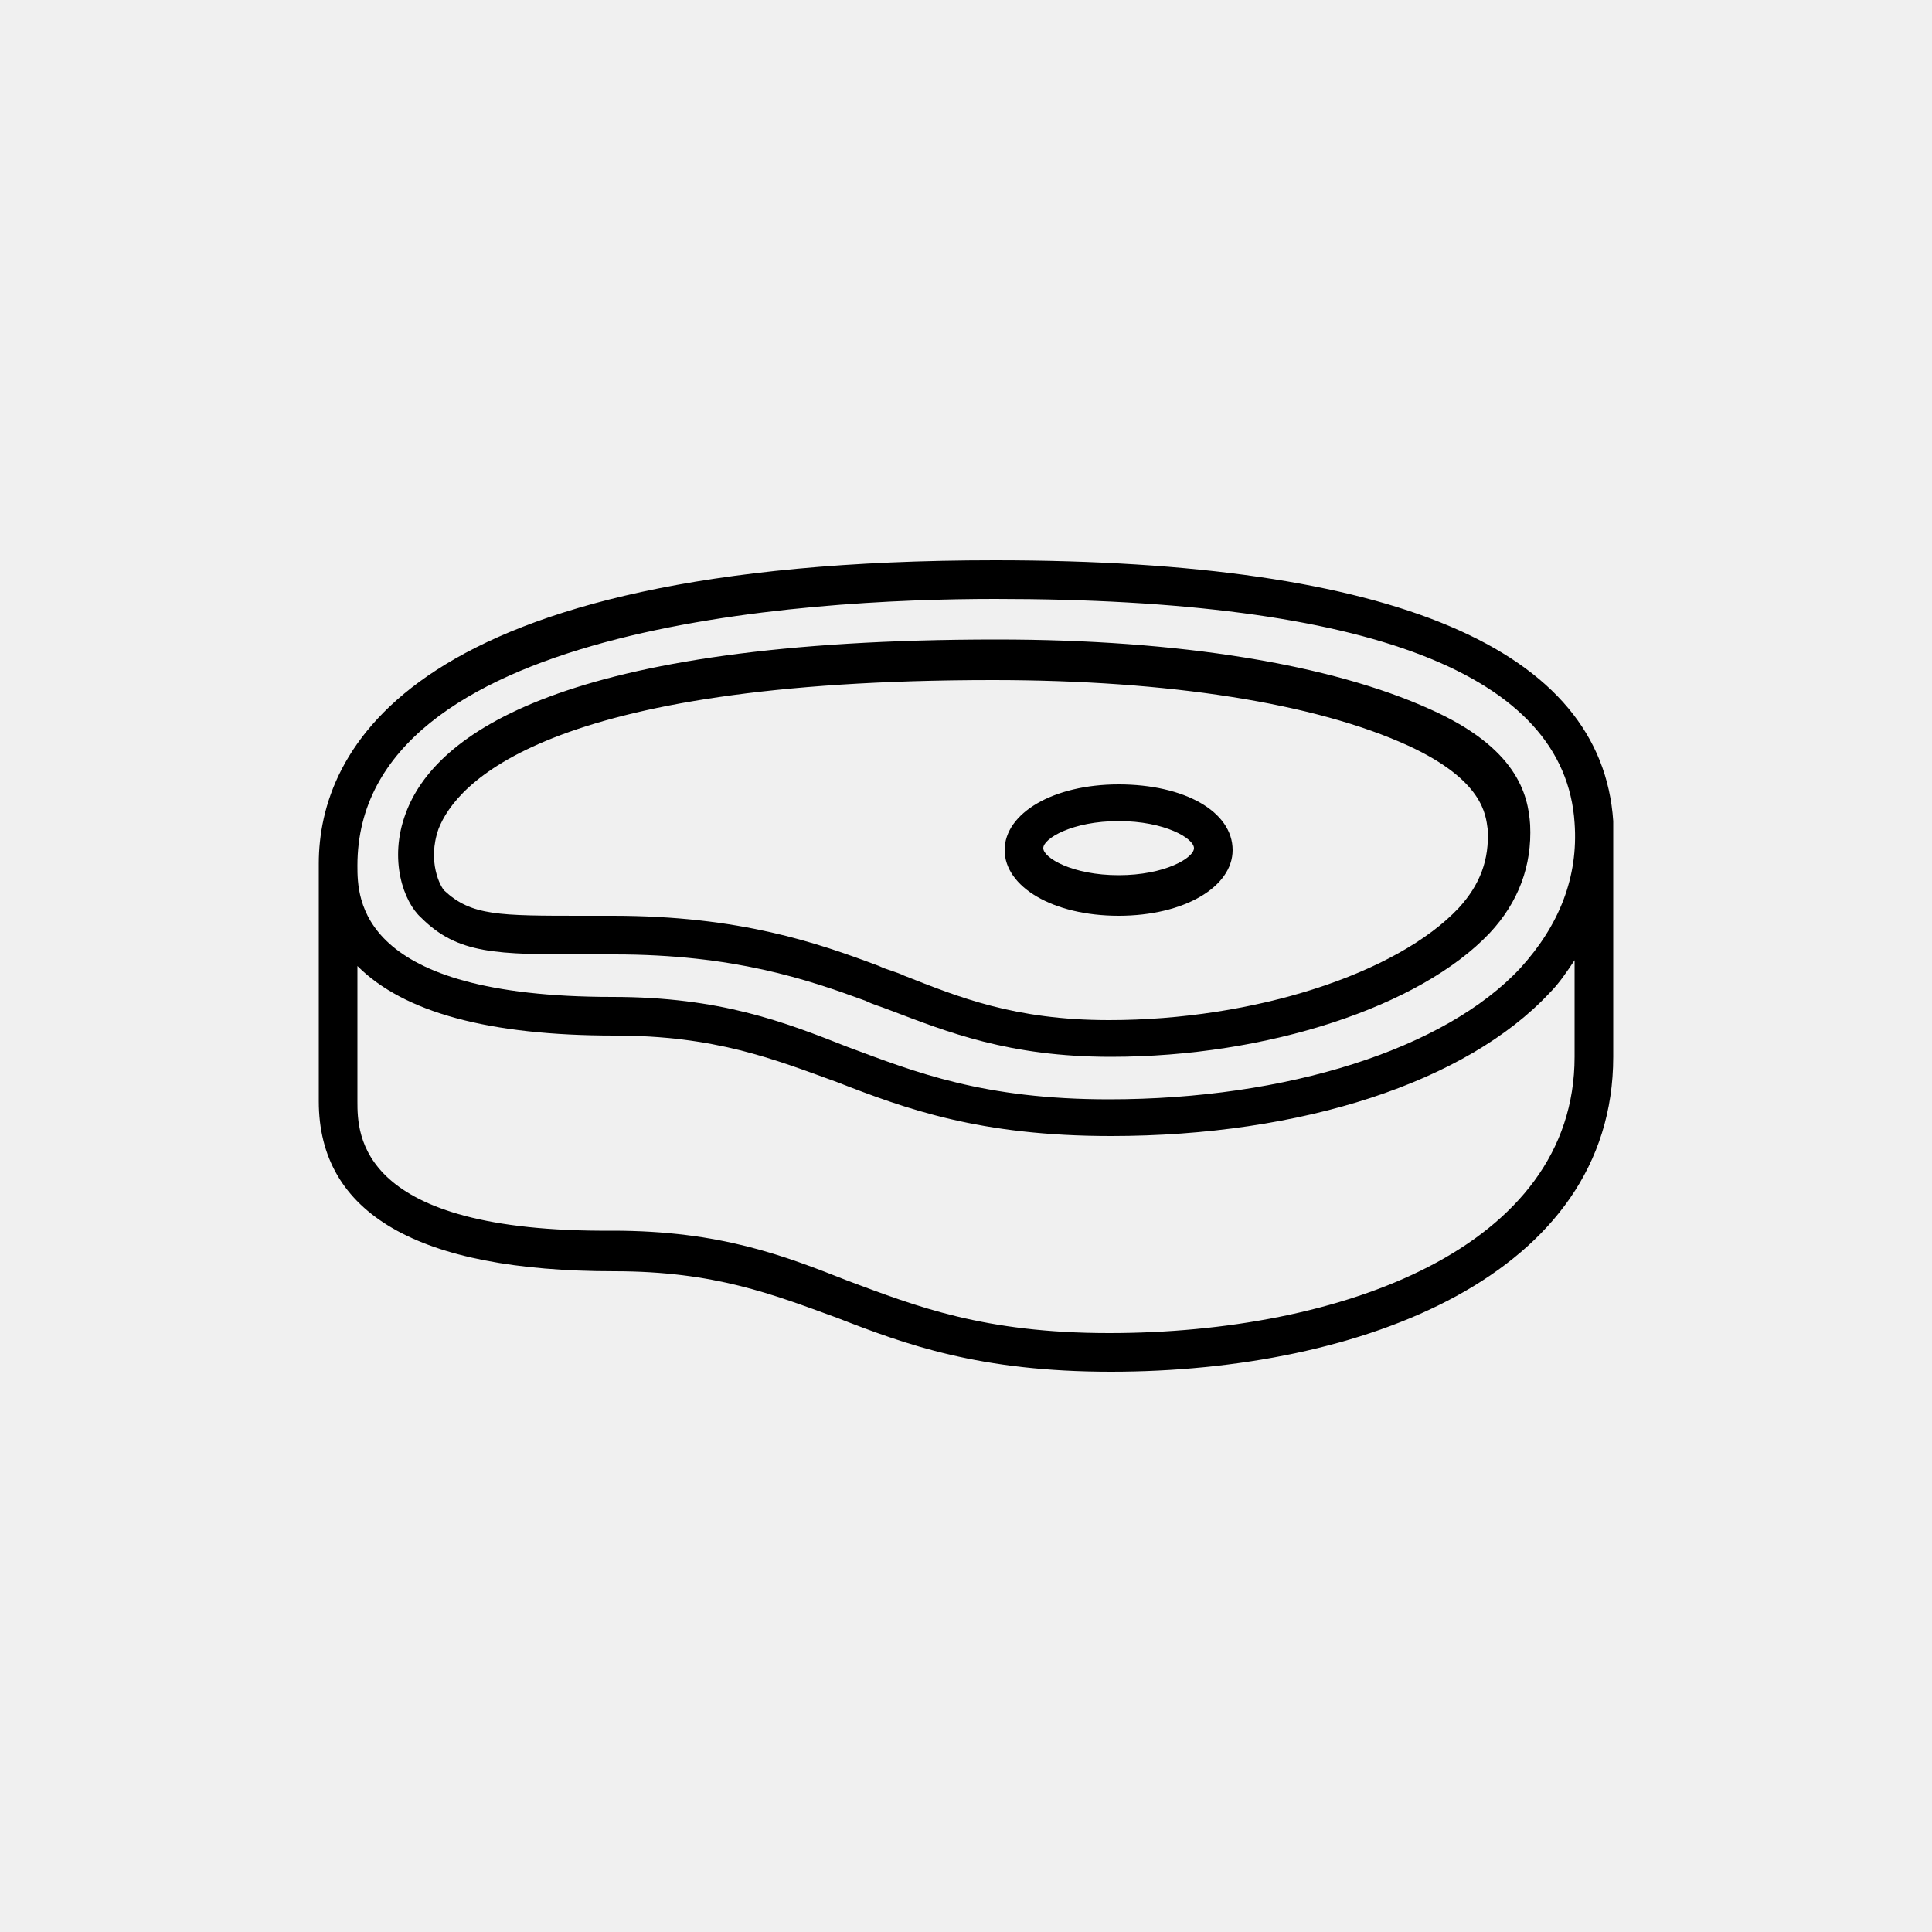
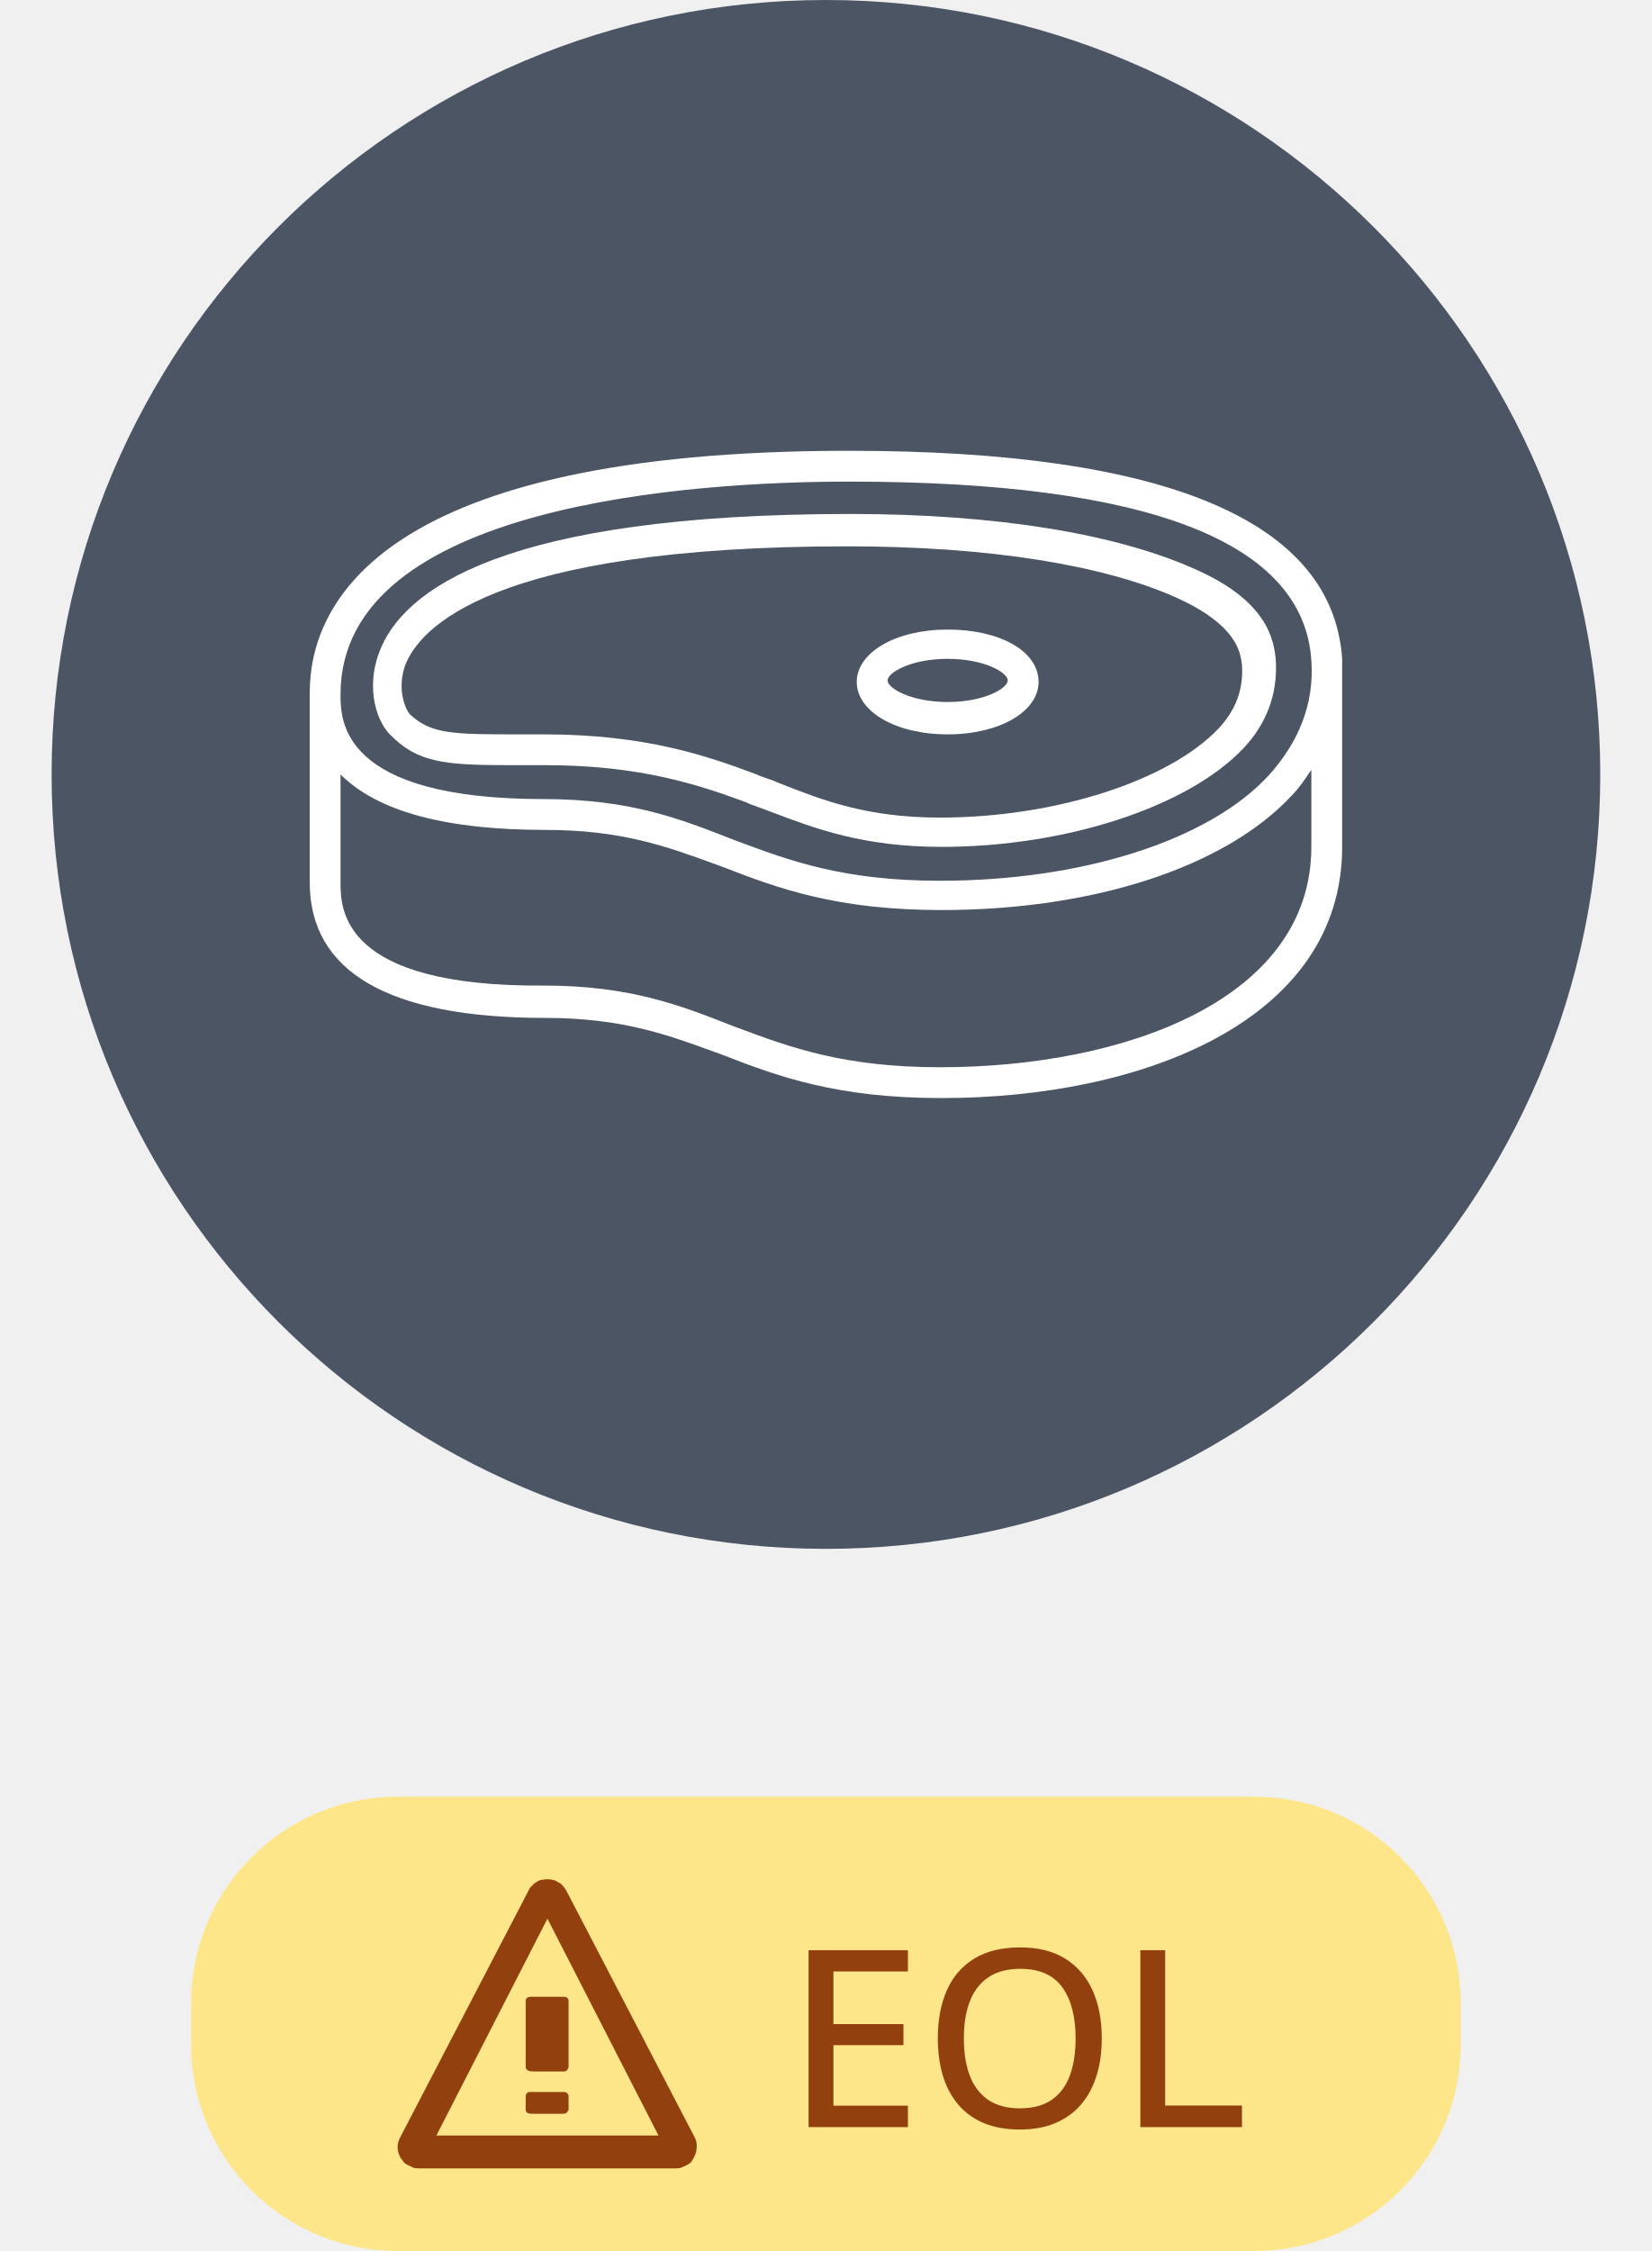
- <svg xmlns="http://www.w3.org/2000/svg" xmlns:xlink="http://www.w3.org/1999/xlink" version="1.1" id="Livello_1" x="0px" y="0px" viewBox="0 0 200 200" style="enable-background:new 0 0 200 200;" xml:space="preserve">
-   <style type="text/css">
- 	.st0{clip-path:url(#SVGID_2_);fill:#000;}
- </style>
-   <g>
-     <defs>
-       <rect id="SVGID_1_" x="33" y="58" width="134" height="84" />
-     </defs>
-     <clipPath id="SVGID_2_">
-       <use xlink:href="#SVGID_1_" style="overflow:visible;" />
-     </clipPath>
-     <path class="st0" d="M114.8,138c-13,0-20-2.8-27-5.4c-6.6-2.6-13.2-5.2-24.4-5.2C37,127.6,37,117.4,37,114v-14   c4.8,4.8,13.6,7.2,26.6,7.2c10.4,0,16.4,2.4,23,4.8c7.2,2.8,14.8,5.6,28.4,5.6c19.8,0,36.8-5.6,45.4-14.8c1-1,1.8-2.2,2.6-3.4v10   C163,129.2,138.8,138,114.8,138 M103,62c38.8,0,59,7.8,60,23.2c0.4,5.6-1.6,10.6-5.6,15c-7.8,8.4-24.2,13.6-42.6,13.6   c-13,0-20-2.8-27-5.4c-6.6-2.6-13.2-5.2-24.4-5.2C37,103.2,37,93,37,89.6C37,64.8,83.2,62,103,62 M167,86.6V85   c-1.2-17.8-22.6-27-64-27c-60.8,0-70,19.8-70,31.4V114c0,11.6,10.2,17.6,30.6,17.6c10.4,0,16.4,2.4,23,4.8   c7.2,2.8,14.8,5.6,28.4,5.6c26,0,52-10,52-32.6V86.6C167,86.8,167,86.6,167,86.6" />
-     <path class="st0" d="M45.4,85.8c1.8-4.6,10.8-15.4,57.4-15.4c18.2,0,33.4,2.4,43,6.8c7.8,3.6,8,7.2,8.2,8.6c0.2,3.2-0.8,5.8-3,8.2   c-6.4,6.8-21.2,11.6-36.2,11.6c-9.8,0-15.6-2.4-21.2-4.6c-0.8-0.4-1.8-0.6-2.6-1c-6.4-2.4-14.4-5.2-27.6-5.2h-3   c-8.8,0-11.6,0-14.4-2.6C45.6,91.8,44.2,89.2,45.4,85.8 M60.6,98.8h3c12.4,0,20,2.6,26,4.8c0.8,0.4,1.6,0.6,2.6,1   c5.8,2.2,12.2,4.8,22.8,4.8c16.2,0,32-5.2,39.2-12.8c3-3.2,4.4-7,4.2-11.2c-0.2-3.2-1.4-8-10.4-12c-10.2-4.6-25.8-7.2-44.8-7.2   c-45,0-58.2,9.8-61.2,18c-1.8,4.8-0.2,9.2,1.6,10.8C47.4,98.8,51.4,98.8,60.6,98.8" />
-     <path class="st0" d="M115.8,85c4.8,0,7.8,1.8,7.8,2.8s-3,2.8-7.8,2.8c-4.8,0-7.8-1.8-7.8-2.8S111,85,115.8,85 M115.8,94.8   c6.8,0,11.8-3,11.8-6.8c0-4-5-6.8-11.8-6.8c-6.8,0-11.8,3-11.8,6.8S109,94.8,115.8,94.8" />
-   </g>
+ <svg xmlns="http://www.w3.org/2000/svg" width="80" height="109" viewBox="0 0 80 109" fill="none">
+   <rect x="2.5" width="75" height="75" rx="37.5" fill="#4B5563" />
+   <path fill-rule="evenodd" clip-rule="evenodd" d="M50.298 33.022C50.298 34.44 48.433 35.56 45.895 35.56C43.358 35.56 41.492 34.44 41.492 33.022C41.492 31.605 43.358 30.485 45.895 30.485C48.433 30.485 50.298 31.53 50.298 33.022ZM48.806 32.948C48.806 32.575 47.687 31.903 45.895 31.903C44.105 31.903 42.985 32.575 42.985 32.948C42.985 33.321 44.105 33.993 45.895 33.993C47.687 33.993 48.806 33.321 48.806 32.948Z" fill="white" />
+   <path fill-rule="evenodd" clip-rule="evenodd" d="M25.299 37.052H26.418C31.045 37.052 33.881 38.022 36.119 38.843C36.3 38.934 36.48 38.996 36.677 39.065L36.678 39.066L36.68 39.066C36.808 39.111 36.943 39.158 37.09 39.216L37.346 39.314C39.444 40.112 41.797 41.008 45.597 41.008C51.642 41.008 57.537 39.067 60.224 36.231C61.343 35.037 61.866 33.619 61.791 32.052C61.717 30.858 61.269 29.067 57.91 27.575C54.104 25.858 48.284 24.888 41.194 24.888C24.403 24.888 19.478 28.545 18.358 31.605C17.687 33.395 18.284 35.037 18.955 35.634C20.373 37.052 21.866 37.052 25.299 37.052ZM19.627 32.202C20.299 30.485 23.657 26.455 41.045 26.455C47.836 26.455 53.508 27.351 57.09 28.993C59.89 30.285 60.065 31.578 60.141 32.139L60.149 32.202C60.224 33.395 59.851 34.366 59.03 35.261C56.642 37.798 51.119 39.59 45.522 39.59C41.974 39.59 39.831 38.746 37.798 37.946L37.612 37.873C37.463 37.798 37.295 37.743 37.127 37.687C36.959 37.631 36.791 37.575 36.642 37.5C34.254 36.605 31.269 35.56 26.343 35.56H25.224C21.94 35.56 20.896 35.56 19.851 34.59C19.701 34.44 19.179 33.47 19.627 32.202Z" fill="white" />
+   <path fill-rule="evenodd" clip-rule="evenodd" d="M65 31.903C64.552 25.261 56.567 21.828 41.119 21.828C18.433 21.828 15 29.216 15 33.545V42.724C15 47.052 18.806 49.291 26.418 49.291C30.097 49.291 32.301 50.096 34.618 50.943L35 51.082C37.687 52.127 40.522 53.172 45.597 53.172C55.298 53.172 65 49.44 65 41.008V31.903ZM45.522 51.679C40.857 51.679 38.263 50.713 35.747 49.776L35.448 49.664C32.985 48.694 30.522 47.724 26.343 47.724C16.492 47.798 16.492 43.992 16.492 42.724V37.5C18.284 39.291 21.567 40.187 26.418 40.187C30.097 40.187 32.301 40.992 34.618 41.838L35 41.978C37.687 43.022 40.522 44.067 45.597 44.067C52.985 44.067 59.328 41.978 62.537 38.545C62.91 38.172 63.209 37.724 63.508 37.276V41.008C63.508 48.395 54.477 51.679 45.522 51.679ZM41.119 23.321C55.597 23.321 63.134 26.231 63.508 31.978C63.657 34.067 62.91 35.933 61.418 37.575C58.508 40.709 52.388 42.649 45.522 42.649C40.857 42.649 38.263 41.683 35.747 40.746L35.448 40.634C32.985 39.664 30.522 38.694 26.343 38.694C16.492 38.694 16.492 34.888 16.492 33.619C16.492 24.366 33.731 23.321 41.119 23.321Z" fill="white" />
+   <rect x="9.256" y="87" width="61.489" height="22" rx="10" fill="#FDE68A" />
+   <path fill-rule="evenodd" clip-rule="evenodd" d="M26.512 91C26.607 91 26.692 91.01 26.768 91.028C26.863 91.047 26.948 91.085 27.024 91.142C27.119 91.18 27.195 91.237 27.252 91.313C27.309 91.37 27.366 91.446 27.422 91.541L33.626 103.463C33.721 103.634 33.759 103.805 33.74 103.976C33.74 104.146 33.692 104.317 33.597 104.488C33.559 104.564 33.512 104.64 33.455 104.715C33.379 104.772 33.303 104.82 33.227 104.858C33.151 104.896 33.066 104.934 32.971 104.972C32.895 104.991 32.81 105 32.715 105H20.309C20.214 105 20.119 104.991 20.024 104.972C19.948 104.934 19.872 104.896 19.797 104.858C19.702 104.82 19.626 104.772 19.569 104.715C19.512 104.64 19.455 104.564 19.398 104.488C19.303 104.317 19.256 104.146 19.256 103.976C19.256 103.805 19.303 103.634 19.398 103.463L25.601 91.541C25.639 91.446 25.696 91.37 25.772 91.313C25.829 91.237 25.895 91.18 25.971 91.142C26.047 91.085 26.133 91.047 26.227 91.028C26.322 91.01 26.417 91 26.512 91ZM21.134 103.407H31.89L26.512 92.906L21.134 103.407ZM27.508 102.211C27.479 102.297 27.394 102.354 27.309 102.354C27.1 102.354 26.901 102.354 26.711 102.354C26.408 102.354 26.104 102.354 25.801 102.354C25.658 102.354 25.459 102.354 25.459 102.154V101.5C25.459 101.386 25.544 101.301 25.658 101.301H27.309C27.422 101.301 27.536 101.386 27.536 101.5V102.154C27.536 102.173 27.527 102.192 27.508 102.211ZM27.508 100.163C27.479 100.248 27.422 100.305 27.309 100.305C27.119 100.305 26.92 100.305 26.711 100.305C26.408 100.305 26.114 100.305 25.829 100.305C25.658 100.305 25.459 100.276 25.459 100.077V96.89C25.459 96.776 25.544 96.691 25.687 96.691H27.309C27.451 96.691 27.536 96.776 27.536 96.89V100.077C27.536 100.115 27.527 100.144 27.508 100.163Z" fill="#92400E" />
+   <path d="M43.971 103H39.16V94.434H43.971V95.465H40.362V98.014H43.754V99.033H40.362V101.963H43.971V103ZM53.358 98.705C53.358 99.365 53.274 99.967 53.106 100.51C52.938 101.049 52.688 101.514 52.356 101.904C52.028 102.291 51.615 102.59 51.119 102.801C50.627 103.012 50.051 103.117 49.391 103.117C48.719 103.117 48.133 103.012 47.633 102.801C47.137 102.59 46.725 102.289 46.397 101.898C46.069 101.508 45.822 101.041 45.658 100.498C45.498 99.955 45.418 99.353 45.418 98.693C45.418 97.814 45.563 97.045 45.852 96.385C46.141 95.725 46.58 95.213 47.17 94.85C47.764 94.482 48.51 94.299 49.408 94.299C50.276 94.299 51.002 94.481 51.588 94.844C52.174 95.207 52.615 95.719 52.912 96.379C53.209 97.035 53.358 97.811 53.358 98.705ZM46.678 98.705C46.678 99.4 46.774 100.002 46.965 100.51C47.16 101.014 47.457 101.404 47.856 101.682C48.258 101.955 48.77 102.092 49.391 102.092C50.02 102.092 50.533 101.955 50.932 101.682C51.33 101.404 51.623 101.014 51.811 100.51C51.998 100.002 52.092 99.4 52.092 98.705C52.092 97.65 51.877 96.826 51.447 96.232C51.018 95.635 50.338 95.336 49.408 95.336C48.783 95.336 48.27 95.473 47.867 95.746C47.465 96.016 47.166 96.402 46.971 96.906C46.776 97.406 46.678 98.006 46.678 98.705ZM55.227 103V94.434H56.428V101.957H60.149V103H55.227Z" fill="#92400E" />
</svg>
